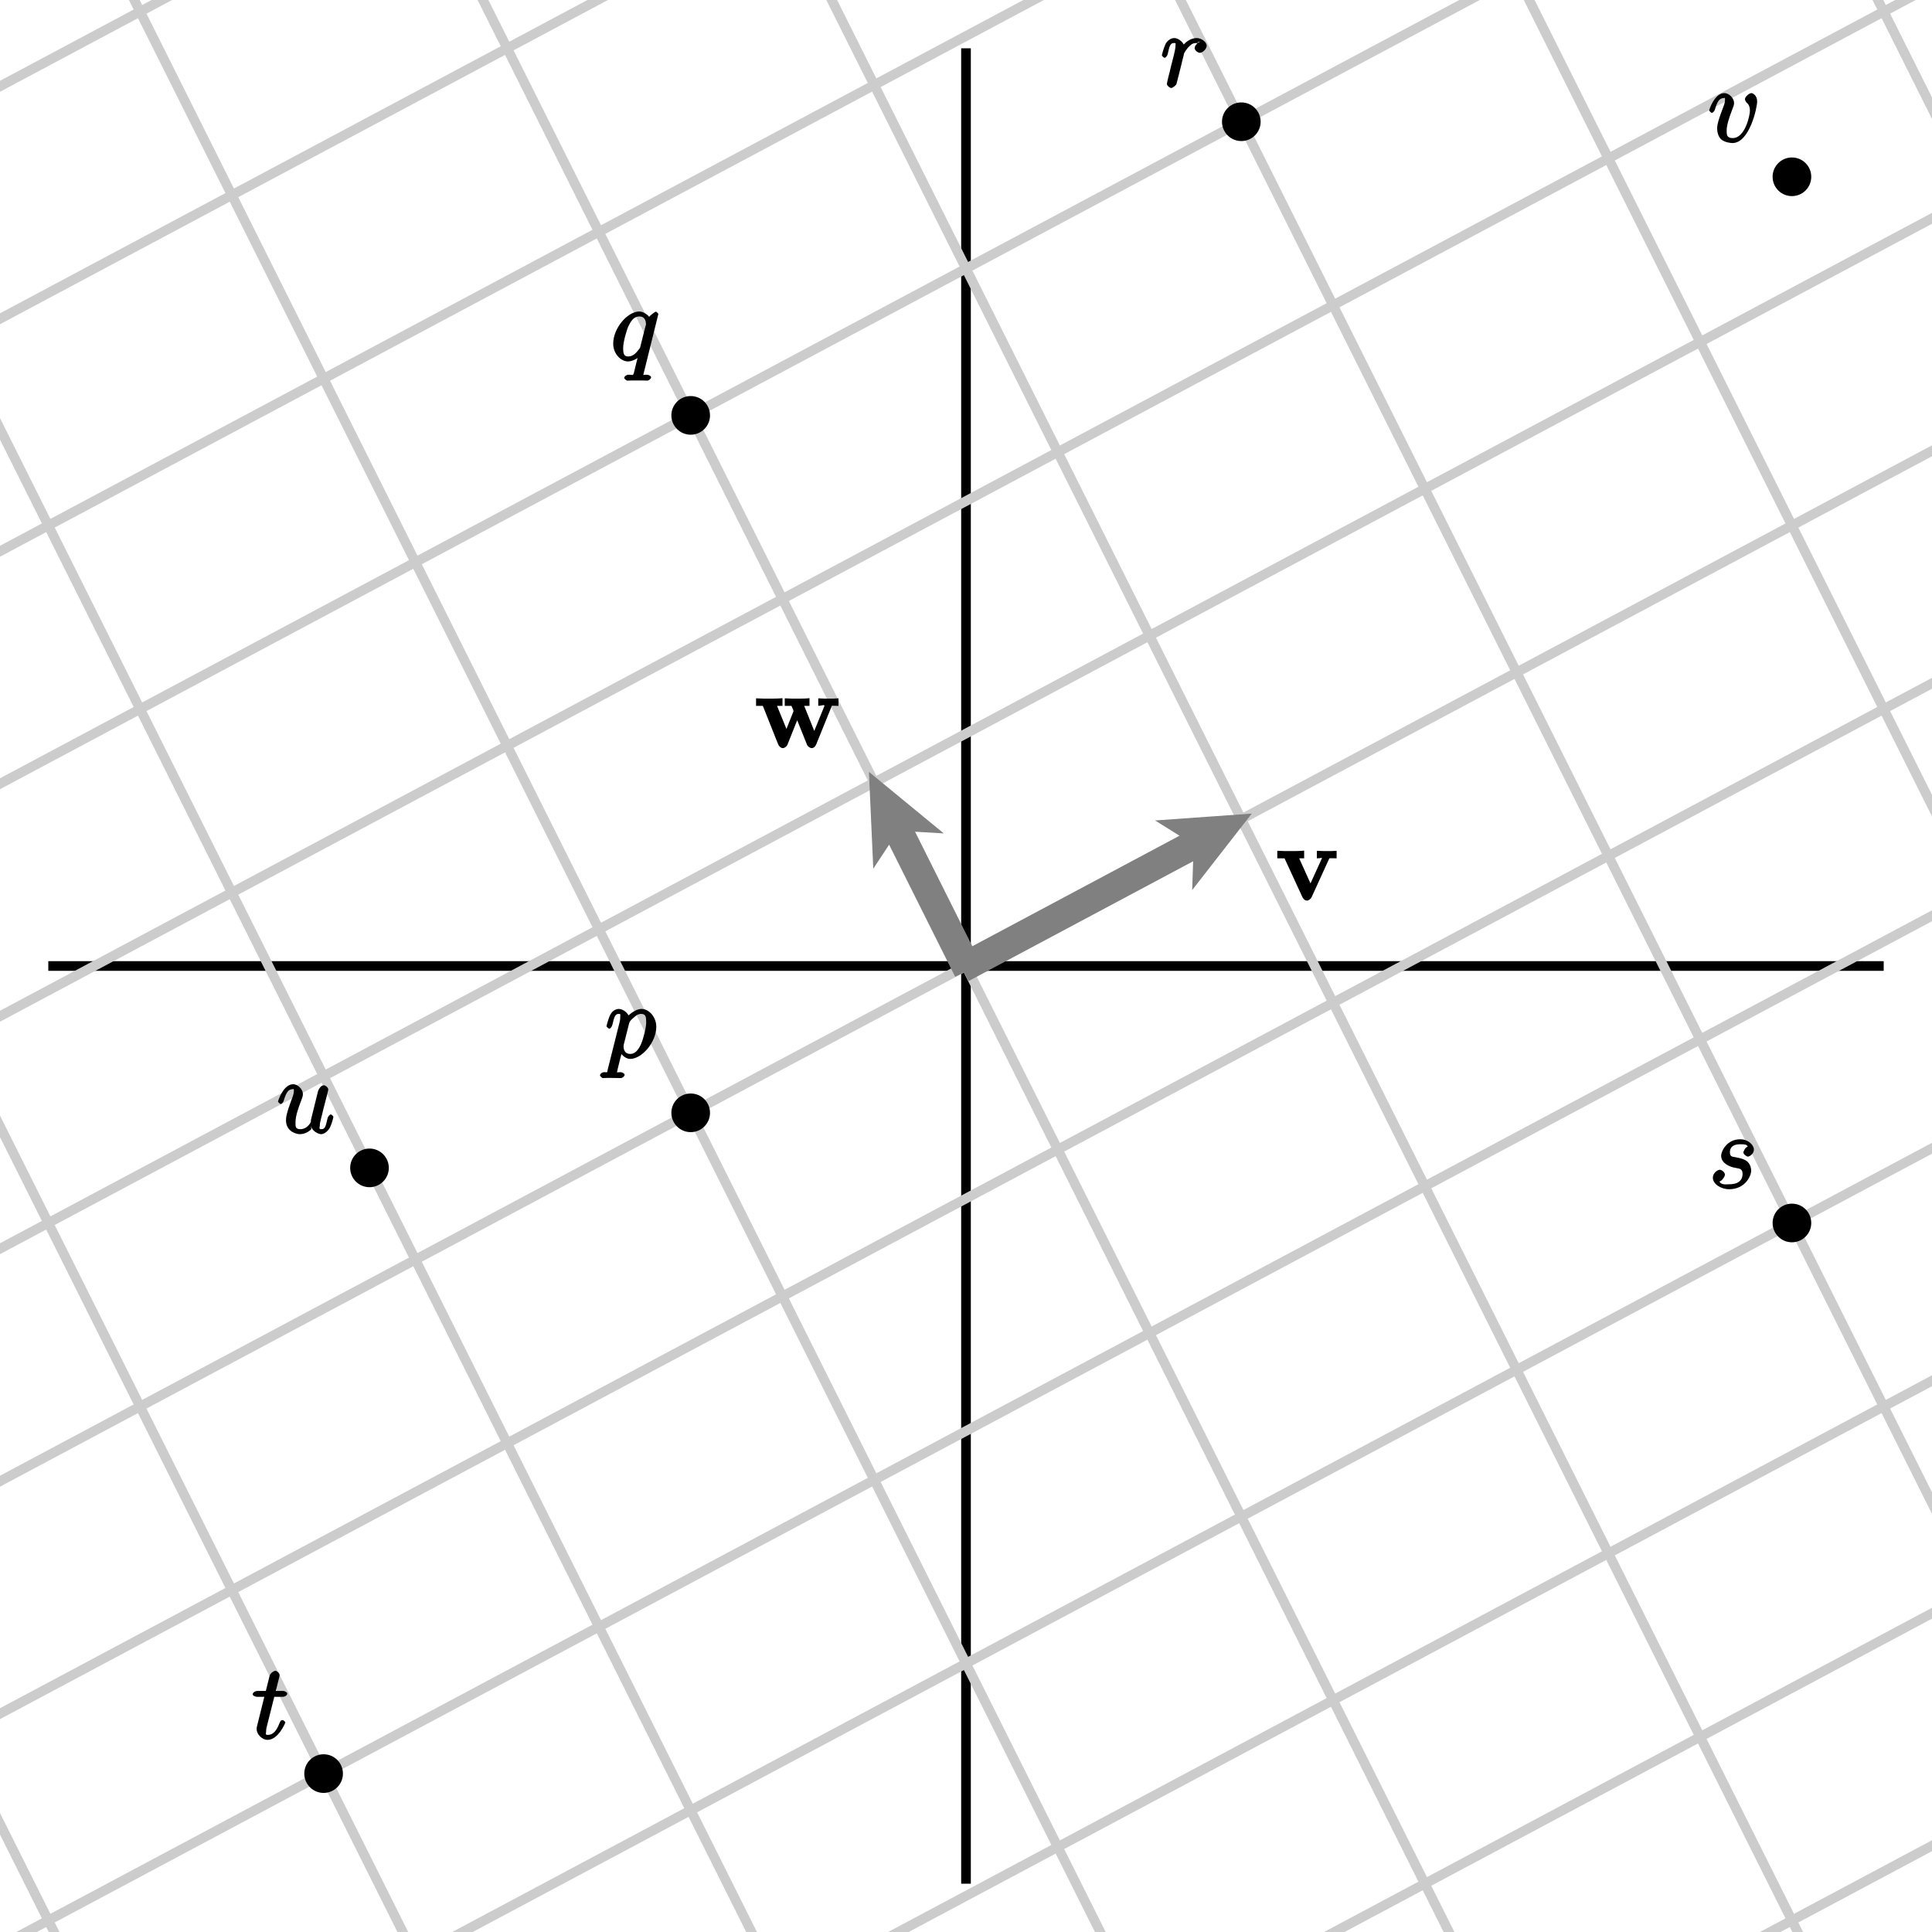
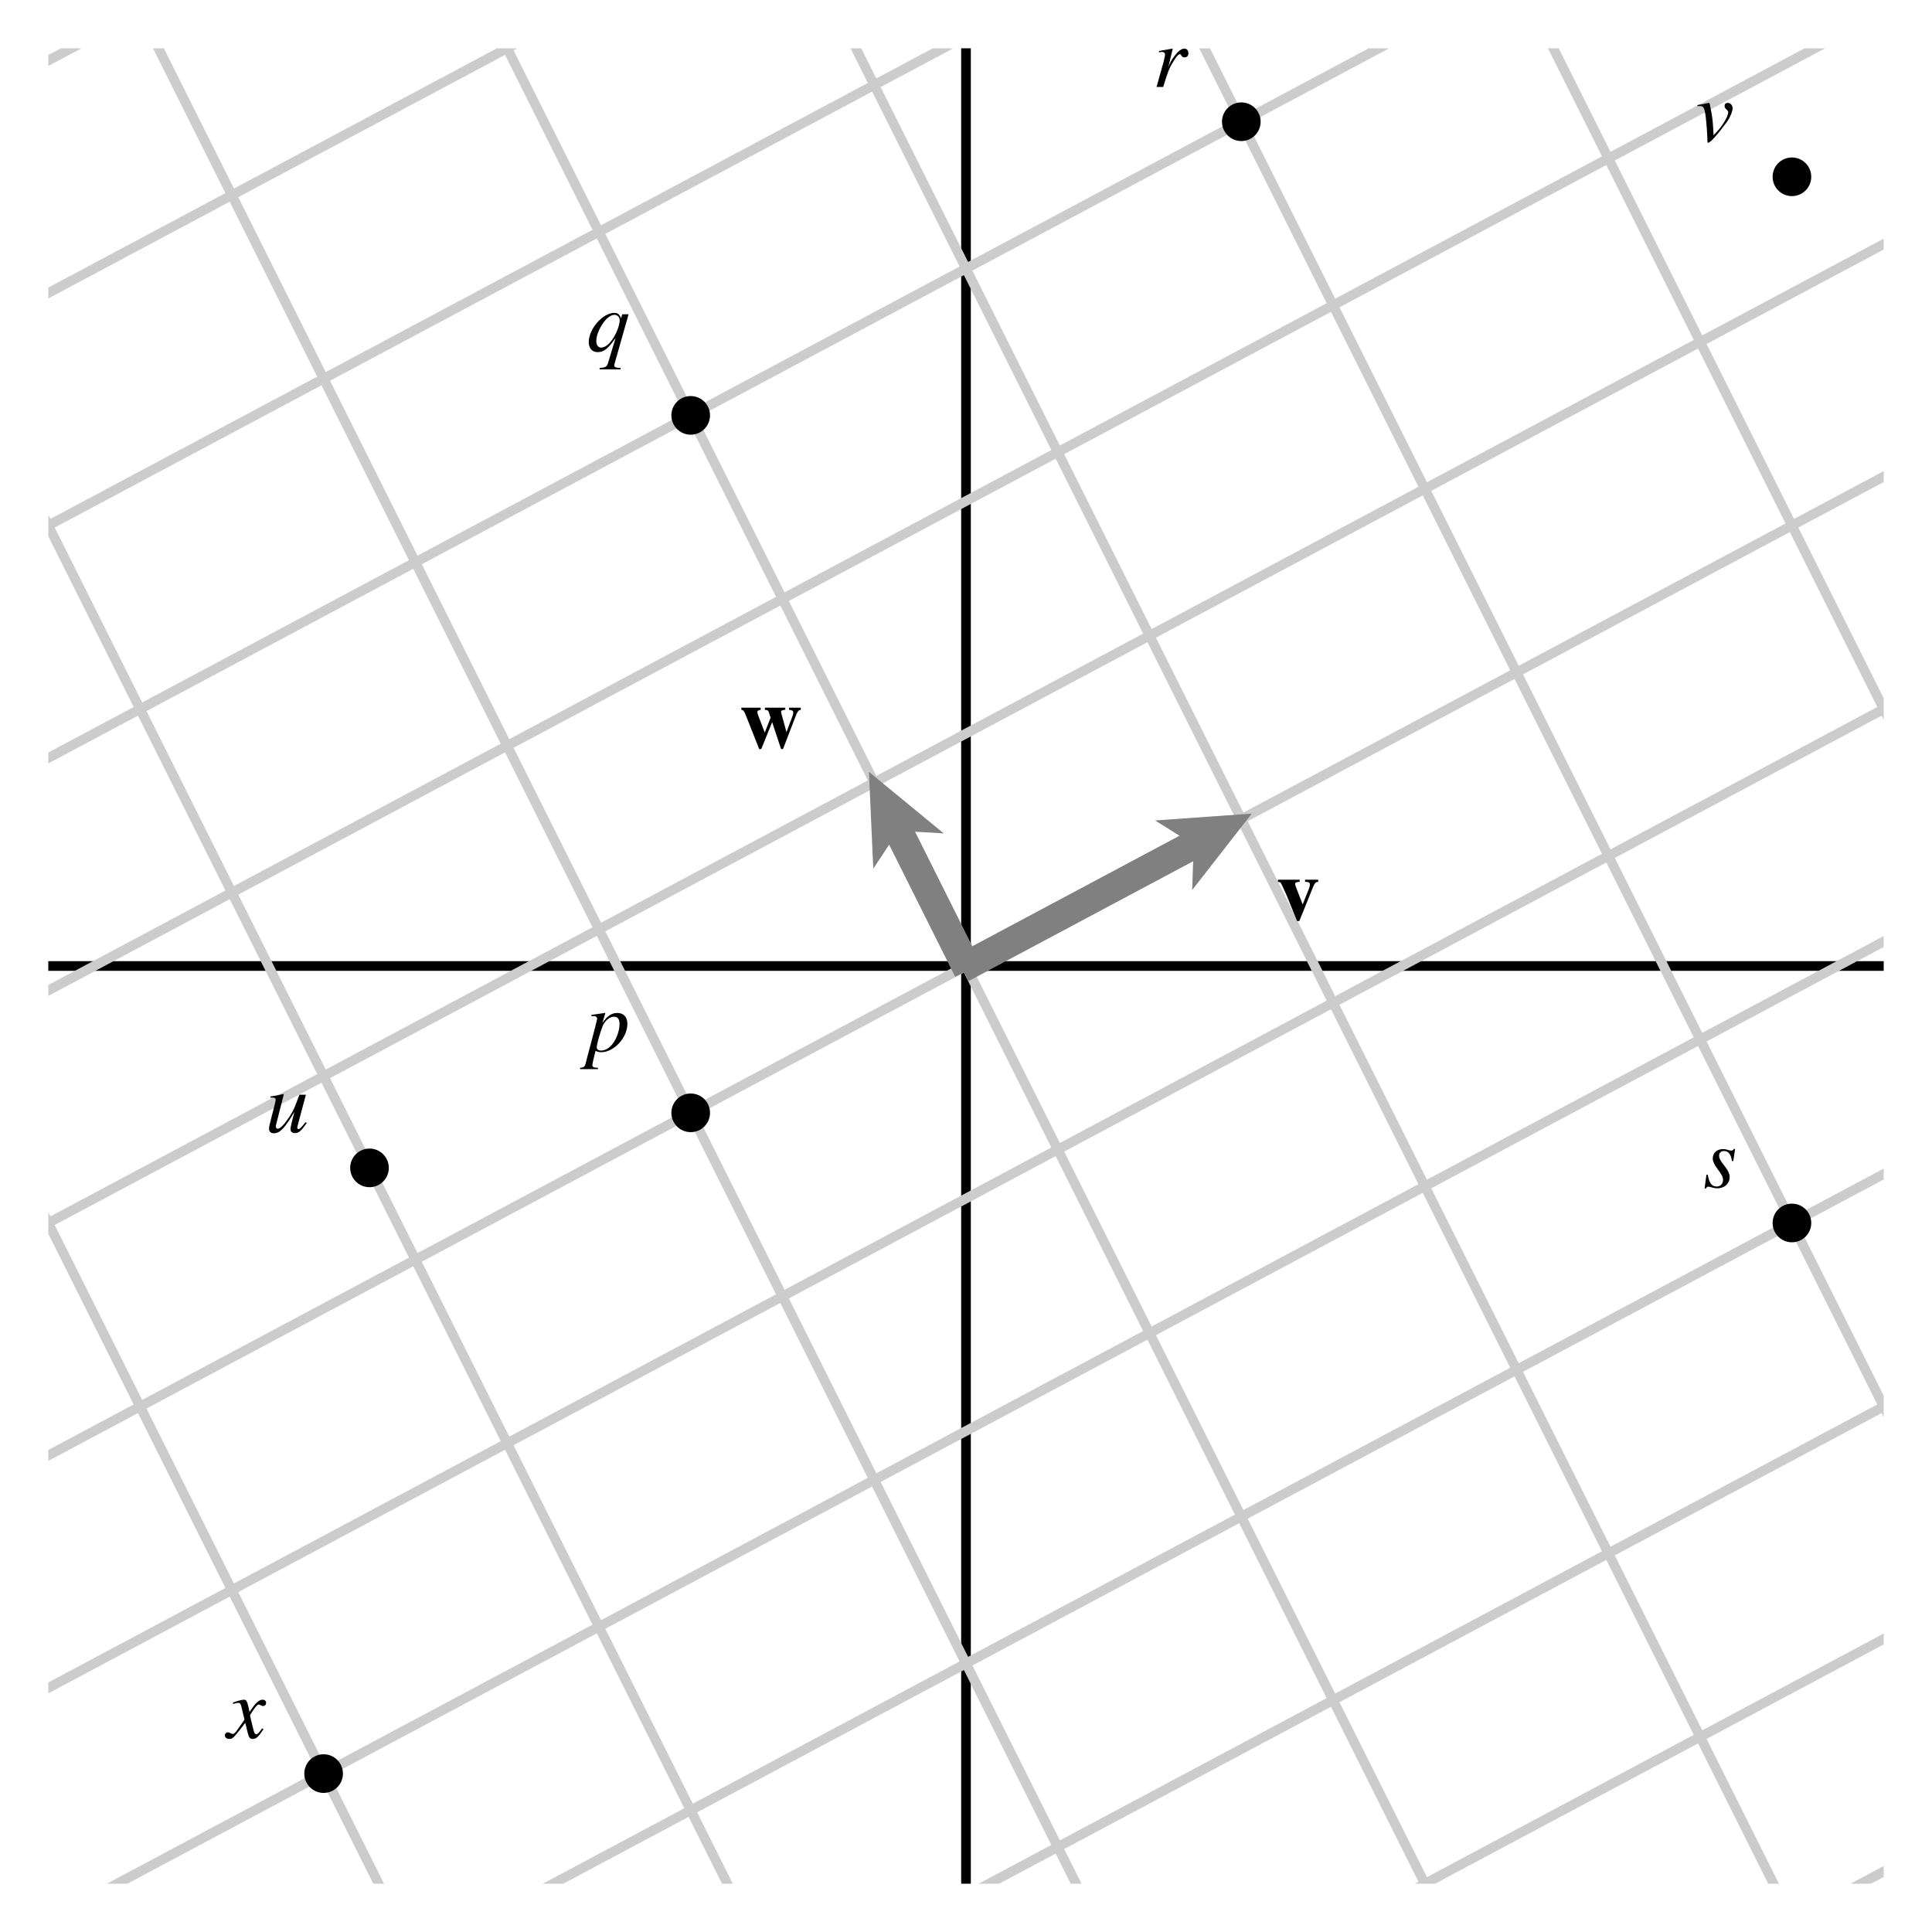
<svg xmlns="http://www.w3.org/2000/svg" xmlns:xlink="http://www.w3.org/1999/xlink" width="200pt" height="200pt" viewBox="0 0 200 200" version="1.1">
  <defs>
    <g>
      <symbol overflow="visible" id="glyph0-0">
        <path style="stroke:none;" d="" />
      </symbol>
      <symbol overflow="visible" id="glyph0-1">
-         <path style="stroke:none;" d="M 5.469 -4.234 C 5.547 -4.391 5.469 -4.328 6.266 -4.328 L 6.266 -5.109 C 5.75 -5.078 5.734 -5.078 5.297 -5.078 C 5 -5.078 4.984 -5.078 4.219 -5.109 L 4.219 -4.328 C 4.656 -4.328 4.75 -4.422 4.75 -4.344 C 4.75 -4.344 4.797 -4.438 4.844 -4.547 L 3.562 -1.734 L 2.391 -4.328 L 2.906 -4.328 L 2.906 -5.125 C 2.531 -5.078 1.766 -5.078 1.484 -5.078 C 1.172 -5.078 0.547 -5.078 0.125 -5.109 L 0.125 -4.328 L 0.875 -4.328 L 2.703 -0.359 C 2.797 -0.156 2.953 0.047 3.203 0.047 C 3.375 0.047 3.594 -0.125 3.688 -0.328 Z M 5.469 -4.234 " />
+         <path style="stroke:none;" d="M 4.359 -4.156 L 3 -4.156 L 3 -3.938 C 3.391 -3.922 3.5 -3.859 3.5 -3.641 C 3.5 -3.531 3.469 -3.391 3.406 -3.234 L 2.75 -1.594 L 2.047 -3.422 C 1.984 -3.594 1.969 -3.641 1.969 -3.703 C 1.969 -3.828 2.047 -3.891 2.281 -3.922 C 2.297 -3.922 2.359 -3.922 2.438 -3.938 L 2.438 -4.156 L 0.188 -4.156 L 0.188 -3.938 C 0.391 -3.906 0.453 -3.875 0.5 -3.797 C 0.516 -3.812 0.938 -2.906 1.094 -2.531 L 2.172 0.125 L 2.406 0.125 L 3.844 -3.438 C 4.016 -3.828 4.094 -3.906 4.359 -3.938 Z M 4.359 -4.156 " />
      </symbol>
      <symbol overflow="visible" id="glyph0-2">
-         <path style="stroke:none;" d="M 7.906 -4.219 C 7.984 -4.406 7.875 -4.328 8.641 -4.328 L 8.641 -5.109 C 8.188 -5.078 8.047 -5.078 7.672 -5.078 C 7.219 -5.078 7.078 -5.078 6.547 -5.109 L 6.547 -4.328 C 6.797 -4.328 7.188 -4.484 7.188 -4.344 C 7.188 -4.328 7.188 -4.312 7.141 -4.203 L 6 -1.406 L 6.266 -1.406 L 5.094 -4.328 L 5.641 -4.328 L 5.641 -5.125 C 5.266 -5.078 4.625 -5.078 4.328 -5.078 C 3.781 -5.078 3.75 -5.078 3.078 -5.109 L 3.078 -4.328 L 3.766 -4.328 C 3.75 -4.391 3.797 -4.25 3.969 -3.891 C 3.922 -3.984 3.984 -3.828 3.984 -3.781 C 3.984 -3.75 3.953 -3.688 3.938 -3.656 L 3.125 -1.609 L 3.391 -1.609 L 2.281 -4.328 L 2.844 -4.328 L 2.844 -5.125 C 2.469 -5.078 1.734 -5.078 1.438 -5.078 C 1.094 -5.078 0.578 -5.078 0.109 -5.109 L 0.109 -4.328 L 0.812 -4.328 L 2.391 -0.359 C 2.469 -0.172 2.656 0.047 2.891 0.047 C 3.016 0.047 3.266 -0.094 3.359 -0.312 L 4.5 -3.172 L 4.234 -3.172 L 5.375 -0.328 C 5.469 -0.094 5.734 0.047 5.859 0.047 C 6.094 0.047 6.266 -0.156 6.344 -0.359 Z M 7.906 -4.219 " />
+         <path style="stroke:none;" d="M 6.359 -4.156 L 5.141 -4.156 L 5.141 -3.938 C 5.484 -3.891 5.578 -3.828 5.578 -3.625 C 5.578 -3.516 5.469 -3.172 5.188 -2.469 C 5.047 -2.109 4.984 -1.922 4.875 -1.625 C 4.781 -1.984 4.75 -2.094 4.562 -2.766 C 4.391 -3.391 4.312 -3.641 4.312 -3.719 C 4.312 -3.859 4.406 -3.906 4.75 -3.938 L 4.75 -4.156 L 2.641 -4.156 L 2.641 -3.938 C 3 -3.891 3 -3.891 3.172 -3.297 L 3.234 -3.125 L 2.625 -1.578 L 2.406 -2.156 C 2.328 -2.344 2.266 -2.516 2.219 -2.641 C 1.969 -3.281 1.859 -3.562 1.859 -3.688 C 1.859 -3.828 1.953 -3.891 2.203 -3.938 L 2.203 -4.156 L 0.203 -4.156 L 0.203 -3.938 C 0.438 -3.891 0.484 -3.828 0.719 -3.234 L 2.047 0.125 L 2.266 0.125 L 3.391 -2.656 L 4.312 0.125 L 4.516 0.125 L 5.906 -3.484 C 6.062 -3.812 6.125 -3.891 6.359 -3.938 Z M 6.359 -4.156 " />
      </symbol>
      <symbol overflow="visible" id="glyph1-0">
        <path style="stroke:none;" d="" />
      </symbol>
      <symbol overflow="visible" id="glyph1-1">
-         <path style="stroke:none;" d="M 0.297 1.219 C 0.219 1.547 0.344 1.484 -0.094 1.484 C -0.234 1.484 -0.5 1.625 -0.5 1.828 C -0.5 1.859 -0.328 2.094 -0.203 2.094 C -0.062 2.094 0.094 2.078 0.234 2.078 L 0.688 2.078 C 0.922 2.078 1.469 2.094 1.688 2.094 C 1.766 2.094 2.047 1.938 2.047 1.75 C 2.047 1.625 1.812 1.484 1.625 1.484 C 1.141 1.484 1.266 1.562 1.266 1.469 C 1.266 1.344 1.75 -0.516 1.812 -0.766 L 1.484 -0.766 C 1.594 -0.469 2.062 0.109 2.625 0.109 C 3.844 0.109 5.328 -1.625 5.328 -3.219 C 5.328 -4.203 4.594 -5.062 3.797 -5.062 C 3.094 -5.062 2.391 -4.344 2.266 -4.203 L 2.562 -4.094 C 2.469 -4.625 1.891 -5.062 1.453 -5.062 C 1.141 -5.062 0.766 -4.875 0.562 -4.453 C 0.359 -4.078 0.172 -3.297 0.172 -3.266 C 0.172 -3.219 0.391 -3.016 0.469 -3.016 C 0.547 -3.016 0.719 -3.172 0.781 -3.422 C 0.953 -4.062 1 -4.547 1.422 -4.547 C 1.672 -4.547 1.594 -4.531 1.594 -4.203 C 1.594 -3.938 1.562 -3.828 1.516 -3.641 Z M 2.5 -3.516 C 2.562 -3.828 2.828 -4.031 3 -4.172 C 3.125 -4.281 3.359 -4.547 3.766 -4.547 C 4.25 -4.547 4.281 -4.219 4.281 -3.656 C 4.281 -3.141 3.984 -1.922 3.719 -1.359 C 3.438 -0.781 3.125 -0.406 2.625 -0.406 C 1.891 -0.406 1.938 -1.188 1.938 -1.234 C 1.938 -1.266 1.953 -1.344 1.969 -1.406 Z M 2.5 -3.516 " />
+         <path style="stroke:none;" d="M 0.5 -3.641 L 0.719 -3.641 C 0.719 -3.641 0.734 -3.641 0.734 -3.641 C 0.859 -3.703 1.094 -3.531 1.094 -3.391 C 1.094 -3.312 0.766 -2.031 0.453 -0.844 C 0.203 0.047 -0.016 0.906 -0.078 1.172 C -0.172 1.578 -0.281 1.688 -0.672 1.703 L -0.672 1.844 L 1.172 1.844 L 1.172 1.703 C 0.75 1.703 0.594 1.625 0.594 1.438 C 0.594 1.312 0.75 0.609 0.922 -0.047 C 1.156 0.062 1.312 0.094 1.516 0.094 C 2.828 0.094 4.219 -1.406 4.219 -2.844 C 4.219 -3.547 3.828 -3.969 3.188 -3.969 C 2.594 -3.969 2.172 -3.688 1.641 -2.953 L 1.906 -3.859 L 1.938 -3.938 C 1.938 -3.938 1.922 -3.938 1.922 -3.953 L 1.906 -3.969 C 1.906 -3.984 1.891 -3.984 1.891 -3.984 L 1.875 -3.969 L 0.484 -3.766 Z M 2.859 -3.578 C 3.234 -3.562 3.406 -3.328 3.406 -2.812 C 3.406 -2.219 3.156 -1.438 2.766 -0.875 C 2.391 -0.344 1.953 -0.078 1.484 -0.078 C 1.234 -0.078 1.047 -0.203 1.047 -0.406 C 1.047 -0.719 1.375 -1.891 1.641 -2.562 C 1.875 -3.172 2.406 -3.609 2.859 -3.578 Z M 2.859 -3.578 " />
      </symbol>
      <symbol overflow="visible" id="glyph1-2">
-         <path style="stroke:none;" d="M 4.922 -4.797 C 4.922 -4.859 4.719 -5.047 4.672 -5.047 C 4.578 -5.047 4.031 -4.625 3.969 -4.5 C 3.922 -4.625 3.422 -5.062 2.953 -5.062 C 1.734 -5.062 0.25 -3.344 0.25 -1.734 C 0.25 -0.672 1.047 0.109 1.781 0.109 C 2.359 0.109 2.953 -0.359 3.062 -0.484 L 2.875 -0.672 L 2.484 0.906 L 2.391 1.297 C 2.281 1.625 2.297 1.469 1.797 1.484 C 1.672 1.484 1.391 1.625 1.391 1.828 C 1.391 1.906 1.625 2.094 1.703 2.094 C 1.859 2.094 2.047 2.078 2.203 2.078 L 3.297 2.078 C 3.469 2.078 3.656 2.094 3.812 2.094 C 3.875 2.094 4.172 1.938 4.172 1.734 C 4.172 1.625 3.922 1.484 3.75 1.484 C 3.25 1.484 3.375 1.562 3.375 1.469 C 3.375 1.422 3.391 1.406 3.422 1.266 Z M 3.062 -1.438 C 3.016 -1.25 3.062 -1.344 2.906 -1.141 C 2.672 -0.828 2.328 -0.406 1.812 -0.406 C 1.375 -0.406 1.281 -0.656 1.281 -1.297 C 1.281 -1.891 1.625 -3.094 1.828 -3.547 C 2.188 -4.312 2.531 -4.547 2.953 -4.547 C 3.672 -4.547 3.641 -3.812 3.641 -3.719 C 3.641 -3.719 3.656 -3.688 3.594 -3.562 Z M 3.062 -1.438 " />
+         <path style="stroke:none;" d="M 3.516 1.719 L 3.359 1.719 C 3.031 1.719 2.844 1.625 2.859 1.453 C 2.859 1.438 2.859 1.391 2.875 1.359 L 4.344 -3.828 L 3.688 -3.828 L 3.562 -3.406 C 3.406 -3.828 3.234 -3.969 2.859 -3.969 C 1.672 -3.969 0.219 -2.312 0.219 -0.938 C 0.219 -0.312 0.578 0.094 1.141 0.094 C 1.781 0.094 2.203 -0.234 3 -1.375 L 2.203 1.266 C 2.078 1.625 1.938 1.688 1.344 1.734 L 1.344 1.875 L 3.516 1.875 Z M 2.891 -3.766 C 3.188 -3.766 3.422 -3.531 3.422 -3.219 C 3.422 -2.469 2.812 -1.203 2.203 -0.688 C 1.969 -0.484 1.719 -0.375 1.5 -0.375 C 1.203 -0.375 1 -0.641 1 -1.078 C 1 -1.734 1.469 -2.734 2.047 -3.328 C 2.328 -3.609 2.625 -3.766 2.891 -3.766 Z M 2.891 -3.766 " />
      </symbol>
      <symbol overflow="visible" id="glyph1-3">
-         <path style="stroke:none;" d="M 4.203 -4.719 C 3.859 -4.656 3.516 -4.266 3.516 -4.031 C 3.516 -3.766 3.891 -3.531 4.047 -3.531 C 4.344 -3.531 4.766 -3.938 4.766 -4.266 C 4.766 -4.609 4.266 -5.062 3.719 -5.062 C 3.297 -5.062 2.672 -4.828 2.219 -4.172 L 2.5 -4.062 C 2.422 -4.625 1.828 -5.062 1.406 -5.062 C 0.984 -5.062 0.641 -4.703 0.516 -4.469 C 0.281 -3.969 0.125 -3.312 0.125 -3.266 C 0.125 -3.219 0.328 -3.016 0.406 -3.016 C 0.5 -3.016 0.672 -3.172 0.734 -3.422 C 0.891 -4.078 0.938 -4.547 1.375 -4.547 C 1.625 -4.547 1.531 -4.516 1.531 -4.203 C 1.531 -3.969 1.422 -3.547 1.344 -3.203 L 1.047 -2.047 C 1 -1.828 0.891 -1.344 0.828 -1.156 C 0.75 -0.875 0.641 -0.359 0.641 -0.312 C 0.641 -0.156 0.922 0.109 1.094 0.109 C 1.203 0.109 1.578 -0.125 1.641 -0.328 C 1.672 -0.422 2.078 -2.047 2.141 -2.297 C 2.188 -2.531 2.25 -2.766 2.312 -3 C 2.359 -3.156 2.391 -3.328 2.422 -3.469 C 2.469 -3.562 2.703 -3.984 2.984 -4.219 C 3.109 -4.344 3.266 -4.547 3.719 -4.547 C 3.891 -4.547 3.938 -4.562 3.797 -4.641 Z M 4.203 -4.719 " />
+         <path style="stroke:none;" d="M 1.094 0 C 1.562 -1.531 1.703 -1.922 2.125 -2.594 C 2.422 -3.109 2.672 -3.391 2.828 -3.391 C 2.875 -3.391 2.922 -3.344 2.969 -3.266 C 3.047 -3.109 3.109 -3.062 3.297 -3.062 C 3.562 -3.062 3.703 -3.219 3.703 -3.5 C 3.703 -3.781 3.531 -3.969 3.281 -3.969 C 3.078 -3.969 2.828 -3.828 2.594 -3.594 C 2.234 -3.219 1.875 -2.688 1.734 -2.328 L 1.609 -2 L 2.078 -3.953 L 2.047 -3.969 C 1.391 -3.859 1.312 -3.828 0.656 -3.719 L 0.656 -3.578 C 0.875 -3.625 0.906 -3.625 0.969 -3.625 C 1.156 -3.625 1.281 -3.531 1.281 -3.359 C 1.281 -3.234 1.281 -3.234 1.141 -2.625 L 0.406 0 Z M 1.094 0 " />
      </symbol>
      <symbol overflow="visible" id="glyph1-4">
-         <path style="stroke:none;" d="M 2.469 -2.156 C 2.641 -2.125 2.938 -2.062 3 -2.047 C 3.141 -2.016 3.453 -1.984 3.453 -1.469 C 3.453 -1.141 3.328 -0.406 2.078 -0.406 C 1.844 -0.406 1.203 -0.297 1.062 -0.703 C 1.25 -0.688 1.625 -1.172 1.625 -1.406 C 1.625 -1.625 1.312 -1.906 1.094 -1.906 C 0.859 -1.906 0.375 -1.562 0.375 -1.078 C 0.375 -0.438 1.203 0.109 2.062 0.109 C 3.703 0.109 4.344 -1.25 4.344 -1.812 C 4.344 -1.969 4.312 -2.391 3.969 -2.734 C 3.688 -2.984 3.312 -3.094 2.734 -3.203 C 2.438 -3.266 2.141 -3.219 2.141 -3.703 C 2.141 -3.922 2.172 -4.547 3.203 -4.547 C 3.656 -4.547 3.922 -4.531 3.984 -4.281 C 3.719 -4.281 3.531 -3.719 3.531 -3.719 C 3.531 -3.484 3.906 -3.266 4 -3.266 C 4.156 -3.266 4.625 -3.547 4.625 -4 C 4.625 -4.453 4.047 -5.062 3.203 -5.062 C 1.797 -5.062 1.234 -3.797 1.234 -3.359 C 1.234 -2.531 2.219 -2.219 2.469 -2.156 Z M 2.469 -2.156 " />
+         <path style="stroke:none;" d="M 0.328 -1.312 L 0.141 0.109 L 0.281 0.109 C 0.359 -0.031 0.406 -0.078 0.5 -0.078 C 0.609 -0.078 0.766 -0.031 0.938 0.016 C 1.141 0.078 1.297 0.094 1.438 0.094 C 2.203 0.094 2.734 -0.391 2.734 -1.078 C 2.734 -1.406 2.547 -1.812 2.125 -2.328 C 1.781 -2.75 1.641 -3.031 1.641 -3.281 C 1.641 -3.578 1.828 -3.766 2.141 -3.766 C 2.609 -3.766 2.875 -3.422 2.969 -2.734 L 3.109 -2.734 L 3.297 -3.984 L 3.172 -3.984 C 3.094 -3.859 3.031 -3.812 2.891 -3.812 C 2.828 -3.812 2.75 -3.828 2.578 -3.875 C 2.344 -3.953 2.219 -3.969 2.062 -3.969 C 1.406 -3.969 0.984 -3.578 0.984 -2.984 C 0.984 -2.688 1.172 -2.297 1.547 -1.812 C 1.906 -1.359 2.047 -1.047 2.047 -0.781 C 2.047 -0.375 1.781 -0.094 1.391 -0.094 C 0.891 -0.094 0.609 -0.453 0.469 -1.312 Z M 0.328 -1.312 " />
      </symbol>
      <symbol overflow="visible" id="glyph1-5">
-         <path style="stroke:none;" d="M 2.172 -4.344 L 3.156 -4.344 C 3.375 -4.344 3.641 -4.484 3.641 -4.688 C 3.641 -4.797 3.406 -4.953 3.203 -4.953 L 2.453 -4.953 L 2.812 -6.375 C 2.844 -6.531 2.844 -6.547 2.844 -6.625 C 2.844 -6.797 2.547 -7.047 2.406 -7.047 C 2.328 -7.047 1.906 -6.859 1.812 -6.516 L 1.422 -4.953 L 0.547 -4.953 C 0.328 -4.953 0.062 -4.797 0.062 -4.594 C 0.062 -4.484 0.312 -4.344 0.516 -4.344 L 1.266 -4.344 L 0.594 -1.641 C 0.5 -1.266 0.469 -1.156 0.469 -1.016 C 0.469 -0.5 1 0.109 1.609 0.109 C 2.703 0.109 3.438 -1.625 3.438 -1.688 C 3.438 -1.766 3.234 -1.938 3.172 -1.938 C 3.156 -1.938 2.984 -1.906 2.953 -1.859 C 2.953 -1.844 2.891 -1.734 2.812 -1.562 C 2.594 -1.016 2.266 -0.406 1.641 -0.406 C 1.312 -0.406 1.453 -0.531 1.453 -0.766 C 1.453 -0.781 1.453 -0.984 1.484 -1.109 L 2.297 -4.344 Z M 2.172 -4.344 " />
+         <path style="stroke:none;" d="M 3.625 -1 C 3.547 -0.922 3.5 -0.859 3.422 -0.75 C 3.219 -0.484 3.109 -0.391 3 -0.391 C 2.875 -0.391 2.797 -0.516 2.734 -0.766 C 2.703 -0.844 2.703 -0.891 2.688 -0.922 C 2.469 -1.828 2.359 -2.234 2.359 -2.375 C 2.766 -3.062 3.094 -3.469 3.25 -3.469 C 3.297 -3.469 3.375 -3.438 3.469 -3.391 C 3.578 -3.328 3.641 -3.312 3.703 -3.312 C 3.891 -3.312 4.016 -3.453 4.016 -3.641 C 4.016 -3.828 3.875 -3.969 3.656 -3.969 C 3.266 -3.969 2.922 -3.641 2.297 -2.688 L 2.203 -3.172 C 2.062 -3.781 1.969 -3.969 1.734 -3.969 C 1.531 -3.969 1.219 -3.891 0.672 -3.703 L 0.578 -3.672 L 0.609 -3.531 C 0.953 -3.625 1.031 -3.641 1.109 -3.641 C 1.344 -3.641 1.391 -3.562 1.516 -3.016 L 1.781 -1.906 L 1.047 -0.859 C 0.859 -0.578 0.688 -0.422 0.578 -0.422 C 0.531 -0.422 0.438 -0.453 0.344 -0.5 C 0.234 -0.562 0.141 -0.594 0.062 -0.594 C -0.109 -0.594 -0.25 -0.453 -0.25 -0.281 C -0.25 -0.047 -0.062 0.094 0.203 0.094 C 0.484 0.094 0.594 0.016 1.047 -0.531 C 1.281 -0.812 1.469 -1.062 1.859 -1.578 L 2.125 -0.5 C 2.234 -0.047 2.359 0.094 2.641 0.094 C 2.984 0.094 3.219 -0.109 3.75 -0.922 Z M 3.625 -1 " />
      </symbol>
      <symbol overflow="visible" id="glyph1-6">
-         <path style="stroke:none;" d="M 3.516 -0.781 C 3.656 -0.172 4.344 0.109 4.594 0.109 C 4.938 0.109 5.359 -0.266 5.531 -0.641 C 5.719 -1.031 5.859 -1.656 5.859 -1.688 C 5.859 -1.75 5.656 -1.938 5.594 -1.938 C 5.5 -1.938 5.312 -1.734 5.266 -1.578 C 5.078 -0.828 5.047 -0.406 4.625 -0.406 C 4.297 -0.406 4.453 -0.609 4.453 -0.75 C 4.453 -1 4.484 -1.109 4.594 -1.562 C 4.672 -1.859 4.75 -2.156 4.812 -2.453 L 5.266 -4.203 C 5.328 -4.484 5.328 -4.5 5.328 -4.531 C 5.328 -4.703 5.047 -4.953 4.875 -4.953 C 4.562 -4.953 4.312 -4.531 4.25 -4.266 C 4.141 -3.844 3.562 -1.516 3.516 -1.297 C 3.656 -1.297 3.234 -0.406 2.438 -0.406 C 1.875 -0.406 1.938 -0.75 1.938 -1.141 C 1.938 -1.766 2.234 -2.625 2.516 -3.344 C 2.641 -3.688 2.703 -3.828 2.703 -4.047 C 2.703 -4.516 2.203 -5.062 1.688 -5.062 C 0.688 -5.062 0.125 -3.344 0.125 -3.266 C 0.125 -3.219 0.328 -3.016 0.406 -3.016 C 0.5 -3.016 0.688 -3.203 0.719 -3.359 C 0.984 -4.281 1.234 -4.547 1.656 -4.547 C 1.766 -4.547 1.766 -4.688 1.766 -4.344 C 1.766 -4.062 1.641 -3.75 1.484 -3.344 C 1 -2.047 0.953 -1.641 0.953 -1.312 C 0.953 -0.219 1.953 0.109 2.391 0.109 C 3.094 0.109 3.578 -0.406 3.578 -0.422 Z M 3.516 -0.781 " />
+         <path style="stroke:none;" d="M 4.156 -1.047 C 3.688 -0.469 3.547 -0.344 3.406 -0.344 C 3.344 -0.344 3.297 -0.391 3.297 -0.5 C 3.297 -0.547 3.297 -0.547 3.469 -1.203 L 4.188 -3.891 L 3.516 -3.891 C 3 -2.5 2.938 -2.344 2.531 -1.688 C 1.984 -0.844 1.547 -0.375 1.266 -0.375 C 1.156 -0.375 1.078 -0.469 1.078 -0.609 C 1.078 -0.641 1.078 -0.656 1.078 -0.688 L 1.906 -3.953 L 1.875 -3.969 C 1.359 -3.859 1.031 -3.781 0.516 -3.719 L 0.516 -3.594 C 0.859 -3.594 0.875 -3.594 0.969 -3.547 C 1.016 -3.531 1.062 -3.453 1.062 -3.391 C 1.062 -3.312 1.016 -3.094 0.938 -2.781 L 0.609 -1.5 C 0.438 -0.859 0.375 -0.562 0.375 -0.391 C 0.375 -0.078 0.547 0.094 0.859 0.094 C 1.5 0.094 1.969 -0.391 3 -2.125 C 2.75 -1.156 2.594 -0.547 2.594 -0.344 C 2.594 -0.078 2.766 0.078 3.031 0.078 C 3.453 0.078 3.656 -0.094 4.281 -0.969 Z M 4.156 -1.047 " />
      </symbol>
      <symbol overflow="visible" id="glyph1-7">
-         <path style="stroke:none;" d="M 5.094 -4.188 C 5.094 -4.875 4.594 -5.062 4.5 -5.062 C 4.25 -5.062 3.828 -4.656 3.828 -4.438 C 3.828 -4.312 3.953 -4.125 4 -4.078 C 4.109 -3.984 4.344 -3.797 4.344 -3.234 C 4.344 -2.781 3.859 -0.406 2.562 -0.406 C 1.906 -0.406 1.938 -0.812 1.938 -1.203 C 1.938 -1.75 2.188 -2.5 2.484 -3.281 C 2.656 -3.719 2.703 -3.828 2.703 -4.047 C 2.703 -4.5 2.219 -5.062 1.688 -5.062 C 0.688 -5.062 0.125 -3.344 0.125 -3.266 C 0.125 -3.219 0.328 -3.016 0.406 -3.016 C 0.5 -3.016 0.688 -3.203 0.719 -3.359 C 0.984 -4.281 1.234 -4.547 1.656 -4.547 C 1.75 -4.547 1.766 -4.703 1.766 -4.344 C 1.766 -4.062 1.641 -3.75 1.484 -3.344 C 0.953 -1.953 0.953 -1.625 0.953 -1.359 C 0.953 -1.125 1.031 -0.578 1.375 -0.266 C 1.766 0.062 2.422 0.109 2.531 0.109 C 4.312 0.109 5.094 -3.578 5.094 -4.188 Z M 5.094 -4.188 " />
+         <path style="stroke:none;" d="M 0.188 -3.625 C 0.281 -3.641 0.359 -3.641 0.453 -3.641 C 0.812 -3.641 0.906 -3.484 1.031 -2.656 C 1.109 -2.031 1.219 -0.672 1.219 -0.156 C 1.219 0.094 1.234 0.156 1.312 0.156 C 1.531 0.156 2.359 -0.797 3.281 -2.062 C 3.594 -2.516 3.828 -3.109 3.828 -3.438 C 3.828 -3.719 3.594 -3.969 3.328 -3.969 C 3.125 -3.969 3 -3.859 3 -3.656 C 3 -3.516 3.047 -3.406 3.219 -3.266 C 3.328 -3.156 3.375 -3.094 3.375 -3 C 3.375 -2.578 2.781 -1.578 2.141 -0.922 L 1.859 -0.625 C 1.797 -1.906 1.75 -2.359 1.625 -3.031 C 1.453 -3.953 1.453 -3.969 1.375 -3.969 C 1.328 -3.969 1.266 -3.953 1.188 -3.938 C 1.031 -3.891 0.531 -3.797 0.188 -3.75 Z M 0.188 -3.625 " />
      </symbol>
    </g>
+     <clipPath id="clip1">
+       <path d="M 5 5 L 195 5 L 195 195 L 5 195 Z M 5 5 " />
+     </clipPath>
  </defs>
  <g id="surface1">
    <path style="fill:none;stroke-width:10;stroke-linecap:butt;stroke-linejoin:miter;stroke:rgb(0%,0%,0%);stroke-opacity:1;stroke-miterlimit:10;" d="M 50 1000 L 1950 1000 M 1000 50 L 1000 1950 " transform="matrix(0.1,0,0,-0.1,0,200)" />
-     <path style="fill:none;stroke-width:10;stroke-linecap:butt;stroke-linejoin:miter;stroke:rgb(80.077%,80.077%,80.077%);stroke-opacity:1;stroke-miterlimit:10;" d="M -900 -2420 L -2800 1380 M -615 -2268.008 L -2515 1531.992 M -330 -2116.016 L -2230 1683.984 M -45 -1963.984 L -1945 1836.016 M 240 -1811.992 L -1660 1988.008 M 525 -1660 L -1375 2140 M 810 -1508.008 L -1090 2291.992 M 1095 -1356.016 L -805 2443.984 M 1380 -1203.984 L -520 2596.016 M 1665 -1051.992 L -235 2748.008 M 1950 -900 L 50 2900 M 2235 -748.008 L 335 3051.992 M 2520 -596.016 L 620 3203.984 M 2805 -443.984 L 905 3356.016 M 3090 -291.992 L 1190 3508.008 M 3375 -140 L 1475 3660 M 3660 11.992 L 1760 3811.992 M 3945 163.984 L 2045 3963.984 M 4230 316.016 L 2330 4116.016 M 4515 468.008 L 2615 4268.008 M 4800 620 L 2900 4420 M -900 -2420 L 4800 620 M -995 -2230 L 4705 810 M -1090 -2040 L 4610 1000 M -1185 -1850 L 4515 1190 M -1280 -1660 L 4420 1380 M -1375 -1470 L 4325 1570 M -1470 -1280 L 4230 1760 M -1565 -1090 L 4135 1950 M -1660 -900 L 4040 2140 M -1755 -710 L 3945 2330 M -1850 -520 L 3850 2520 M -1945 -330 L 3755 2710 M -2040 -140 L 3660 2900 M -2135 50 L 3565 3090 M -2230 240 L 3470 3280 M -2325 430 L 3375 3470 M -2420 620 L 3280 3660 M -2515 810 L 3185 3850 M -2610 1000 L 3090 4040 M -2705 1190 L 2995 4230 M -2800 1380 L 2900 4420 " transform="matrix(0.1,0,0,-0.1,0,200)" />
+     <g clip-path="url(#clip1)" clip-rule="nonzero">
+       <path style="fill:none;stroke-width:10;stroke-linecap:butt;stroke-linejoin:miter;stroke:rgb(80.077%,80.077%,80.077%);stroke-opacity:1;stroke-miterlimit:10;" d="M -900 -2420 L -2800 1380 M -615 -2268.008 L -2515 1531.992 M -330 -2116.016 L -2230 1683.984 M -45 -1963.984 L -1945 1836.016 M 240 -1811.992 L -1660 1988.008 M 525 -1660 L -1375 2140 M 810 -1508.008 L -1090 2291.992 M 1095 -1356.016 L -805 2443.984 M 1380 -1203.984 L -520 2596.016 M 1665 -1051.992 L -235 2748.008 M 1950 -900 L 50 2900 M 2235 -748.008 L 335 3051.992 M 2520 -596.016 L 620 3203.984 M 2805 -443.984 L 905 3356.016 M 3090 -291.992 L 1190 3508.008 M 3375 -140 L 1475 3660 M 3660 11.992 L 1760 3811.992 M 3945 163.984 L 2045 3963.984 M 4230 316.016 L 2330 4116.016 M 4515 468.008 L 2615 4268.008 M 4800 620 L 2900 4420 M -900 -2420 L 4800 620 M -995 -2230 L 4705 810 M -1090 -2040 L 4610 1000 M -1185 -1850 L 4515 1190 M -1280 -1660 L 4420 1380 M -1375 -1470 L 4325 1570 M -1470 -1280 L 4230 1760 M -1565 -1090 L 4135 1950 M -1660 -900 L 4040 2140 M -1755 -710 L 3945 2330 M -1850 -520 L 3850 2520 M -1945 -330 L 3755 2710 M -2040 -140 L 3660 2900 M -2135 50 L 3565 3090 M -2230 240 L 3470 3280 M -2325 430 L 3375 3470 M -2420 620 L 3280 3660 M -2515 810 L 3185 3850 M -2610 1000 L 3090 4040 M -2705 1190 L 2995 4230 M -2800 1380 L 2900 4420 " transform="matrix(0.1,0,0,-0.1,0,200)" />
+     </g>
    <path style=" stroke:none;fill-rule:nonzero;fill:rgb(50%,50%,50%);fill-opacity:1;" d="M 100.473 100.883 L 124.043 88.309 L 123.965 90.617 L 128.5 84.801 L 121.145 85.324 L 123.102 86.547 L 99.531 99.117 L 100.473 100.883 " />
    <path style="fill:none;stroke-width:10;stroke-linecap:butt;stroke-linejoin:miter;stroke:rgb(50%,50%,50%);stroke-opacity:1;stroke-miterlimit:10;" d="M 1004.727 991.172 L 1240.43 1116.914 L 1239.648 1093.828 L 1285 1151.992 L 1211.445 1146.758 L 1231.016 1134.531 L 995.312 1008.828 Z M 1004.727 991.172 " transform="matrix(0.1,0,0,-0.1,0,200)" />
    <path style=" stroke:none;fill-rule:nonzero;fill:rgb(50%,50%,50%);fill-opacity:1;" d="M 100.895 99.555 L 93.891 85.547 L 96.195 85.684 L 90.5 81 L 90.832 88.367 L 92.102 86.441 L 99.105 100.449 L 100.895 99.555 " />
    <path style="fill:none;stroke-width:10;stroke-linecap:butt;stroke-linejoin:miter;stroke:rgb(50%,50%,50%);stroke-opacity:1;stroke-miterlimit:10;" d="M 1008.945 1004.453 L 938.906 1144.531 L 961.953 1143.164 L 905 1190 L 908.32 1116.328 L 921.016 1135.586 L 991.055 995.508 Z M 1008.945 1004.453 " transform="matrix(0.1,0,0,-0.1,0,200)" />
    <g style="fill:rgb(0%,0%,0%);fill-opacity:1;">
-       <use xlink:href="#glyph0-1" x="132.1" y="93.182" />
+       <use xlink:href="#glyph0-1" x="132.1" y="95.221" />
    </g>
    <g style="fill:rgb(0%,0%,0%);fill-opacity:1;">
-       <use xlink:href="#glyph0-2" x="78.158" y="77.4" />
+       <use xlink:href="#glyph0-2" x="76.542" y="77.414" />
    </g>
    <path style=" stroke:none;fill-rule:nonzero;fill:rgb(0%,0%,0%);fill-opacity:1;" d="M 73.5 115.199 C 73.5 114.094 72.605 113.199 71.5 113.199 C 70.395 113.199 69.5 114.094 69.5 115.199 C 69.5 116.305 70.395 117.199 71.5 117.199 C 72.605 117.199 73.5 116.305 73.5 115.199 " />
    <g style="fill:rgb(0%,0%,0%);fill-opacity:1;">
-       <use xlink:href="#glyph1-1" x="62.612" y="109.508" />
+       <use xlink:href="#glyph1-1" x="60.727" y="108.831" />
    </g>
    <path style=" stroke:none;fill-rule:nonzero;fill:rgb(0%,0%,0%);fill-opacity:1;" d="M 73.5 43 C 73.5 41.895 72.605 41 71.5 41 C 70.395 41 69.5 41.895 69.5 43 C 69.5 44.105 70.395 45 71.5 45 C 72.605 45 73.5 44.105 73.5 43 " />
    <g style="fill:rgb(0%,0%,0%);fill-opacity:1;">
-       <use xlink:href="#glyph1-2" x="63.229" y="37.308" />
+       <use xlink:href="#glyph1-2" x="60.727" y="36.359" />
    </g>
    <path style=" stroke:none;fill-rule:nonzero;fill:rgb(0%,0%,0%);fill-opacity:1;" d="M 130.5 12.602 C 130.5 11.496 129.605 10.602 128.5 10.602 C 127.395 10.602 126.5 11.496 126.5 12.602 C 126.5 13.703 127.395 14.602 128.5 14.602 C 129.605 14.602 130.5 13.703 130.5 12.602 " />
    <g style="fill:rgb(0%,0%,0%);fill-opacity:1;">
-       <use xlink:href="#glyph1-3" x="120.152" y="9" />
+       <use xlink:href="#glyph1-3" x="119.32" y="9" />
    </g>
    <path style=" stroke:none;fill-rule:nonzero;fill:rgb(0%,0%,0%);fill-opacity:1;" d="M 187.5 126.602 C 187.5 125.496 186.605 124.602 185.5 124.602 C 184.395 124.602 183.5 125.496 183.5 126.602 C 183.5 127.703 184.395 128.602 185.5 128.602 C 186.605 128.602 187.5 127.703 187.5 126.602 " />
    <g style="fill:rgb(0%,0%,0%);fill-opacity:1;">
-       <use xlink:href="#glyph1-4" x="176.938" y="123" />
+       <use xlink:href="#glyph1-4" x="176.32" y="122.921" />
    </g>
    <path style=" stroke:none;fill-rule:nonzero;fill:rgb(0%,0%,0%);fill-opacity:1;" d="M 35.5 183.602 C 35.5 182.496 34.605 181.602 33.5 181.602 C 32.395 181.602 31.5 182.496 31.5 183.602 C 31.5 184.703 32.395 185.602 33.5 185.602 C 34.605 185.602 35.5 184.703 35.5 183.602 " />
    <g style="fill:rgb(0%,0%,0%);fill-opacity:1;">
-       <use xlink:href="#glyph1-5" x="26.096" y="180" />
+       <use xlink:href="#glyph1-5" x="23.53" y="179.921" />
    </g>
    <path style=" stroke:none;fill-rule:nonzero;fill:rgb(0%,0%,0%);fill-opacity:1;" d="M 40.25 120.898 C 40.25 119.797 39.355 118.898 38.25 118.898 C 37.145 118.898 36.25 119.797 36.25 120.898 C 36.25 122.004 37.145 122.898 38.25 122.898 C 39.355 122.898 40.25 122.004 40.25 120.898 " />
    <g style="fill:rgb(0%,0%,0%);fill-opacity:1;">
-       <use xlink:href="#glyph1-6" x="28.654" y="117.3" />
+       <use xlink:href="#glyph1-6" x="27.477" y="117.221" />
    </g>
    <path style=" stroke:none;fill-rule:nonzero;fill:rgb(0%,0%,0%);fill-opacity:1;" d="M 187.5 18.301 C 187.5 17.195 186.605 16.301 185.5 16.301 C 184.395 16.301 183.5 17.195 183.5 18.301 C 183.5 19.406 184.395 20.301 185.5 20.301 C 186.605 20.301 187.5 19.406 187.5 18.301 " />
    <g style="fill:rgb(0%,0%,0%);fill-opacity:1;">
-       <use xlink:href="#glyph1-7" x="176.807" y="14.7" />
+       <use xlink:href="#glyph1-7" x="175.53" y="14.621" />
    </g>
  </g>
</svg>
